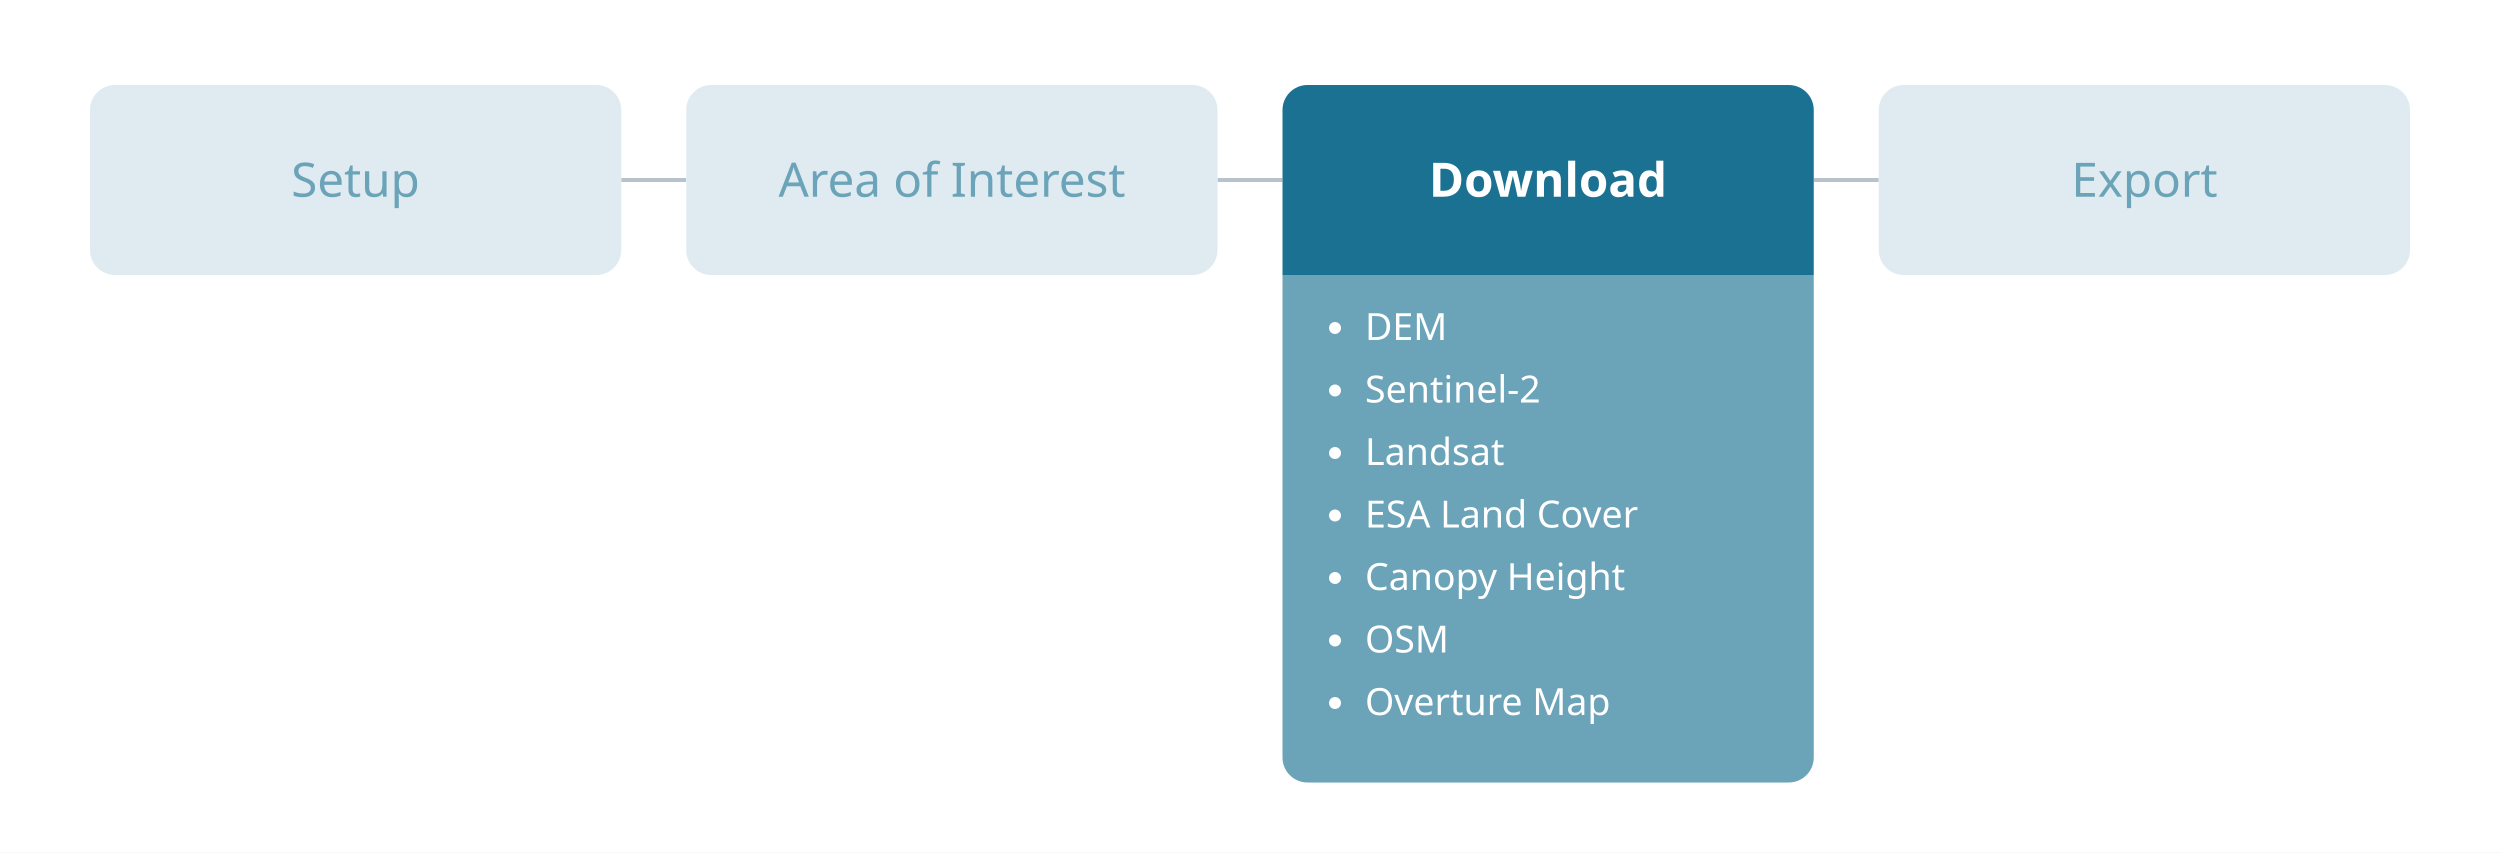
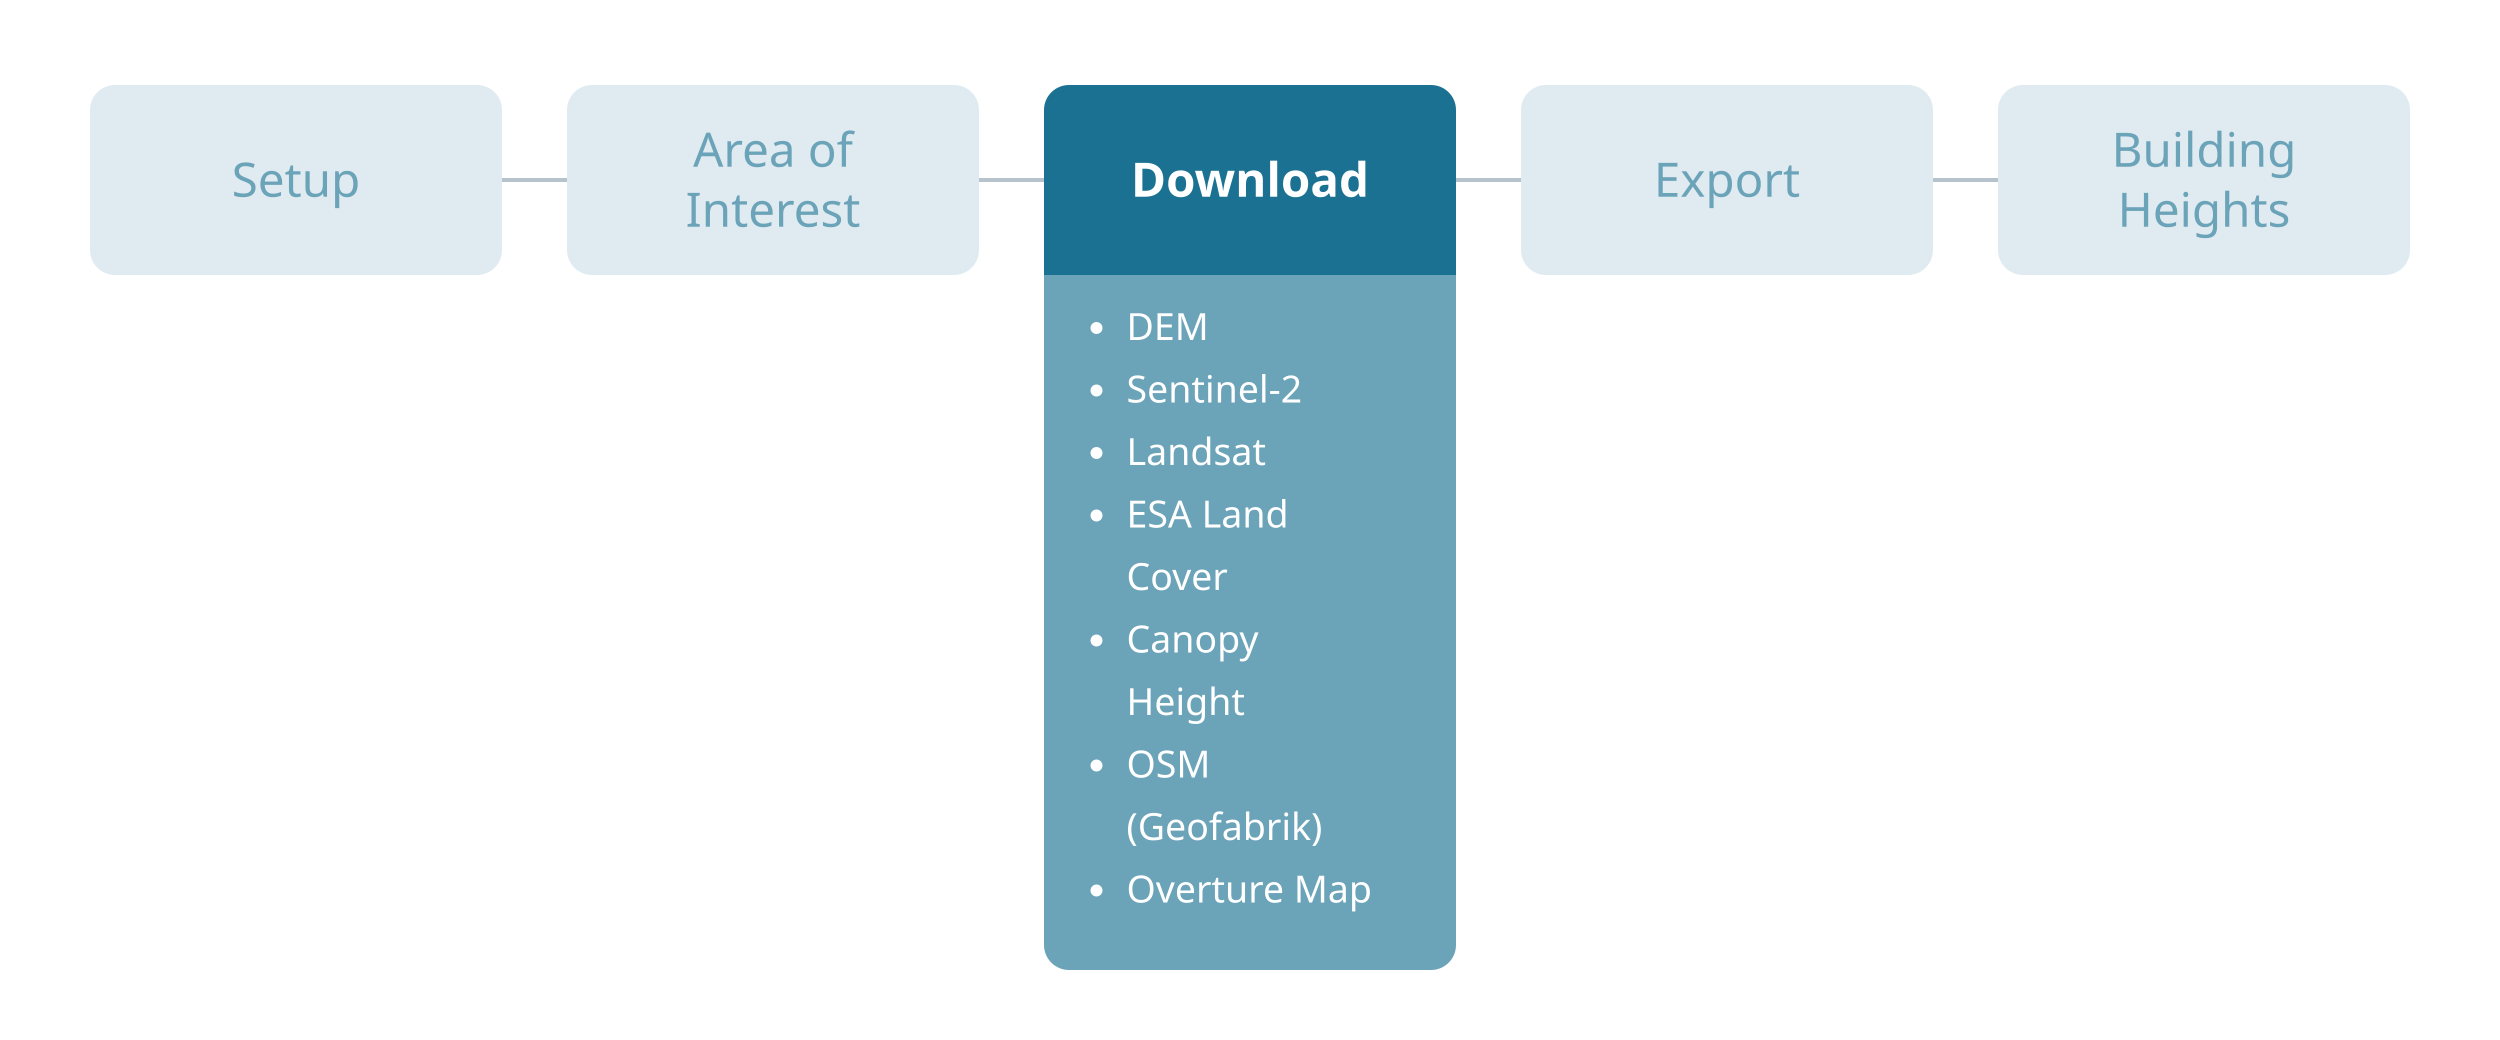
- <svg xmlns="http://www.w3.org/2000/svg" viewBox="0 0 1000 341" font-family="sans-serif">
-   <rect x="0" y="0" width="1000" height="341" fill="white" />
-   <line x1="248.5" y1="72.0" x2="274.5" y2="72.0" stroke="#b7c3cc" stroke-width="1.6" />
-   <line x1="487.0" y1="72.0" x2="513.0" y2="72.0" stroke="#b7c3cc" stroke-width="1.6" />
-   <line x1="725.5" y1="72.0" x2="751.5" y2="72.0" stroke="#b7c3cc" stroke-width="1.6" />
-   <rect x="36.0" y="34.0" width="212.5" height="76.0" rx="10" fill="#dfebf0" />
-   <text x="142.2" y="78.7" text-anchor="middle" font-size="19" font-weight="500" fill="#6ba3b8">Setup</text>
-   <rect x="274.5" y="34.0" width="212.5" height="76.0" rx="10" fill="#dfebf0" />
-   <text x="380.8" y="78.7" text-anchor="middle" font-size="19" font-weight="500" fill="#6ba3b8">Area of Interest</text>
+ <svg xmlns="http://www.w3.org/2000/svg" viewBox="0 0 1000 416" font-family="sans-serif">
+   <rect x="0" y="0" width="1000" height="416" fill="white" />
+   <line x1="200.8" y1="72.0" x2="226.8" y2="72.0" stroke="#b7c3cc" stroke-width="1.6" />
+   <line x1="391.6" y1="72.0" x2="417.6" y2="72.0" stroke="#b7c3cc" stroke-width="1.6" />
+   <line x1="582.4" y1="72.0" x2="608.4" y2="72.0" stroke="#b7c3cc" stroke-width="1.6" />
+   <line x1="773.2" y1="72.0" x2="799.2" y2="72.0" stroke="#b7c3cc" stroke-width="1.6" />
+   <rect x="36.0" y="34.0" width="164.8" height="76.0" rx="10" fill="#dfebf0" />
+   <text x="118.4" y="78.7" text-anchor="middle" font-size="19" font-weight="500" fill="#6ba3b8">Setup</text>
+   <rect x="226.8" y="34.0" width="164.8" height="76.0" rx="10" fill="#dfebf0" />
+   <text x="309.2" y="66.7" text-anchor="middle" font-size="19" font-weight="500" fill="#6ba3b8">Area of</text>
+   <text x="309.2" y="90.7" text-anchor="middle" font-size="19" font-weight="500" fill="#6ba3b8">Interest</text>
  <defs>
-     <clipPath id="clip-6170788">
-       <rect x="513.0" y="34.0" width="212.5" height="279.0" rx="10" />
+     <clipPath id="clip-8258621">
+       <rect x="417.6" y="34.0" width="164.8" height="354.0" rx="10" />
    </clipPath>
  </defs>
-   <g clip-path="url(#clip-6170788)">
-     <rect x="513.0" y="34.0" width="212.5" height="76.0" fill="#1B7192" />
-     <rect x="513.0" y="110.0" width="212.5" height="203.0" fill="#6ba3b8" />
+   <g clip-path="url(#clip-8258621)">
+     <rect x="417.6" y="34.0" width="164.8" height="76.0" fill="#1B7192" />
+     <rect x="417.6" y="110.0" width="164.8" height="278.0" fill="#6ba3b8" />
  </g>
-   <text x="619.2" y="78.7" text-anchor="middle" font-size="19" font-weight="700" fill="#ffffff">Download</text>
-   <circle cx="534.0" cy="131.2" r="2.4" fill="#ffffff" />
-   <text x="546.0" y="136.0" font-size="15" fill="#ffffff">DEM</text>
-   <circle cx="534.0" cy="156.2" r="2.4" fill="#ffffff" />
-   <text x="546.0" y="161.0" font-size="15" fill="#ffffff">Sentinel-2</text>
-   <circle cx="534.0" cy="181.2" r="2.4" fill="#ffffff" />
-   <text x="546.0" y="186.0" font-size="15" fill="#ffffff">Landsat</text>
-   <circle cx="534.0" cy="206.2" r="2.4" fill="#ffffff" />
-   <text x="546.0" y="211.0" font-size="15" fill="#ffffff">ESA Land Cover</text>
-   <circle cx="534.0" cy="231.2" r="2.4" fill="#ffffff" />
-   <text x="546.0" y="236.0" font-size="15" fill="#ffffff">Canopy Height</text>
-   <circle cx="534.0" cy="256.2" r="2.4" fill="#ffffff" />
-   <text x="546.0" y="261.0" font-size="15" fill="#ffffff">OSM</text>
-   <circle cx="534.0" cy="281.2" r="2.4" fill="#ffffff" />
-   <text x="546.0" y="286.0" font-size="15" fill="#ffffff">Overture Map</text>
-   <rect x="751.5" y="34.0" width="212.5" height="76.0" rx="10" fill="#dfebf0" />
-   <text x="857.8" y="78.7" text-anchor="middle" font-size="19" font-weight="500" fill="#6ba3b8">Export</text>
+   <text x="500.0" y="78.7" text-anchor="middle" font-size="19" font-weight="700" fill="#ffffff">Download</text>
+   <circle cx="438.6" cy="131.2" r="2.4" fill="#ffffff" />
+   <text x="450.6" y="136.0" font-size="15" fill="#ffffff">DEM</text>
+   <circle cx="438.6" cy="156.2" r="2.4" fill="#ffffff" />
+   <text x="450.6" y="161.0" font-size="15" fill="#ffffff">Sentinel-2</text>
+   <circle cx="438.6" cy="181.2" r="2.4" fill="#ffffff" />
+   <text x="450.6" y="186.0" font-size="15" fill="#ffffff">Landsat</text>
+   <circle cx="438.6" cy="206.2" r="2.4" fill="#ffffff" />
+   <text x="450.6" y="211.0" font-size="15" fill="#ffffff">ESA Land</text>
+   <text x="450.6" y="236.0" font-size="15" fill="#ffffff">Cover</text>
+   <circle cx="438.6" cy="256.2" r="2.4" fill="#ffffff" />
+   <text x="450.6" y="261.0" font-size="15" fill="#ffffff">Canopy</text>
+   <text x="450.6" y="286.0" font-size="15" fill="#ffffff">Height</text>
+   <circle cx="438.6" cy="306.2" r="2.4" fill="#ffffff" />
+   <text x="450.6" y="311.0" font-size="15" fill="#ffffff">OSM</text>
+   <text x="450.6" y="336.0" font-size="15" fill="#ffffff">(Geofabrik)</text>
+   <circle cx="438.6" cy="356.2" r="2.4" fill="#ffffff" />
+   <text x="450.6" y="361.0" font-size="15" fill="#ffffff">Overture Map</text>
+   <rect x="608.4" y="34.0" width="164.8" height="76.0" rx="10" fill="#dfebf0" />
+   <text x="690.8" y="78.7" text-anchor="middle" font-size="19" font-weight="500" fill="#6ba3b8">Export</text>
+   <rect x="799.2" y="34.0" width="164.8" height="76.0" rx="10" fill="#dfebf0" />
+   <text x="881.6" y="66.7" text-anchor="middle" font-size="19" font-weight="500" fill="#6ba3b8">Building</text>
+   <text x="881.6" y="90.7" text-anchor="middle" font-size="19" font-weight="500" fill="#6ba3b8">Heights</text>
</svg>
